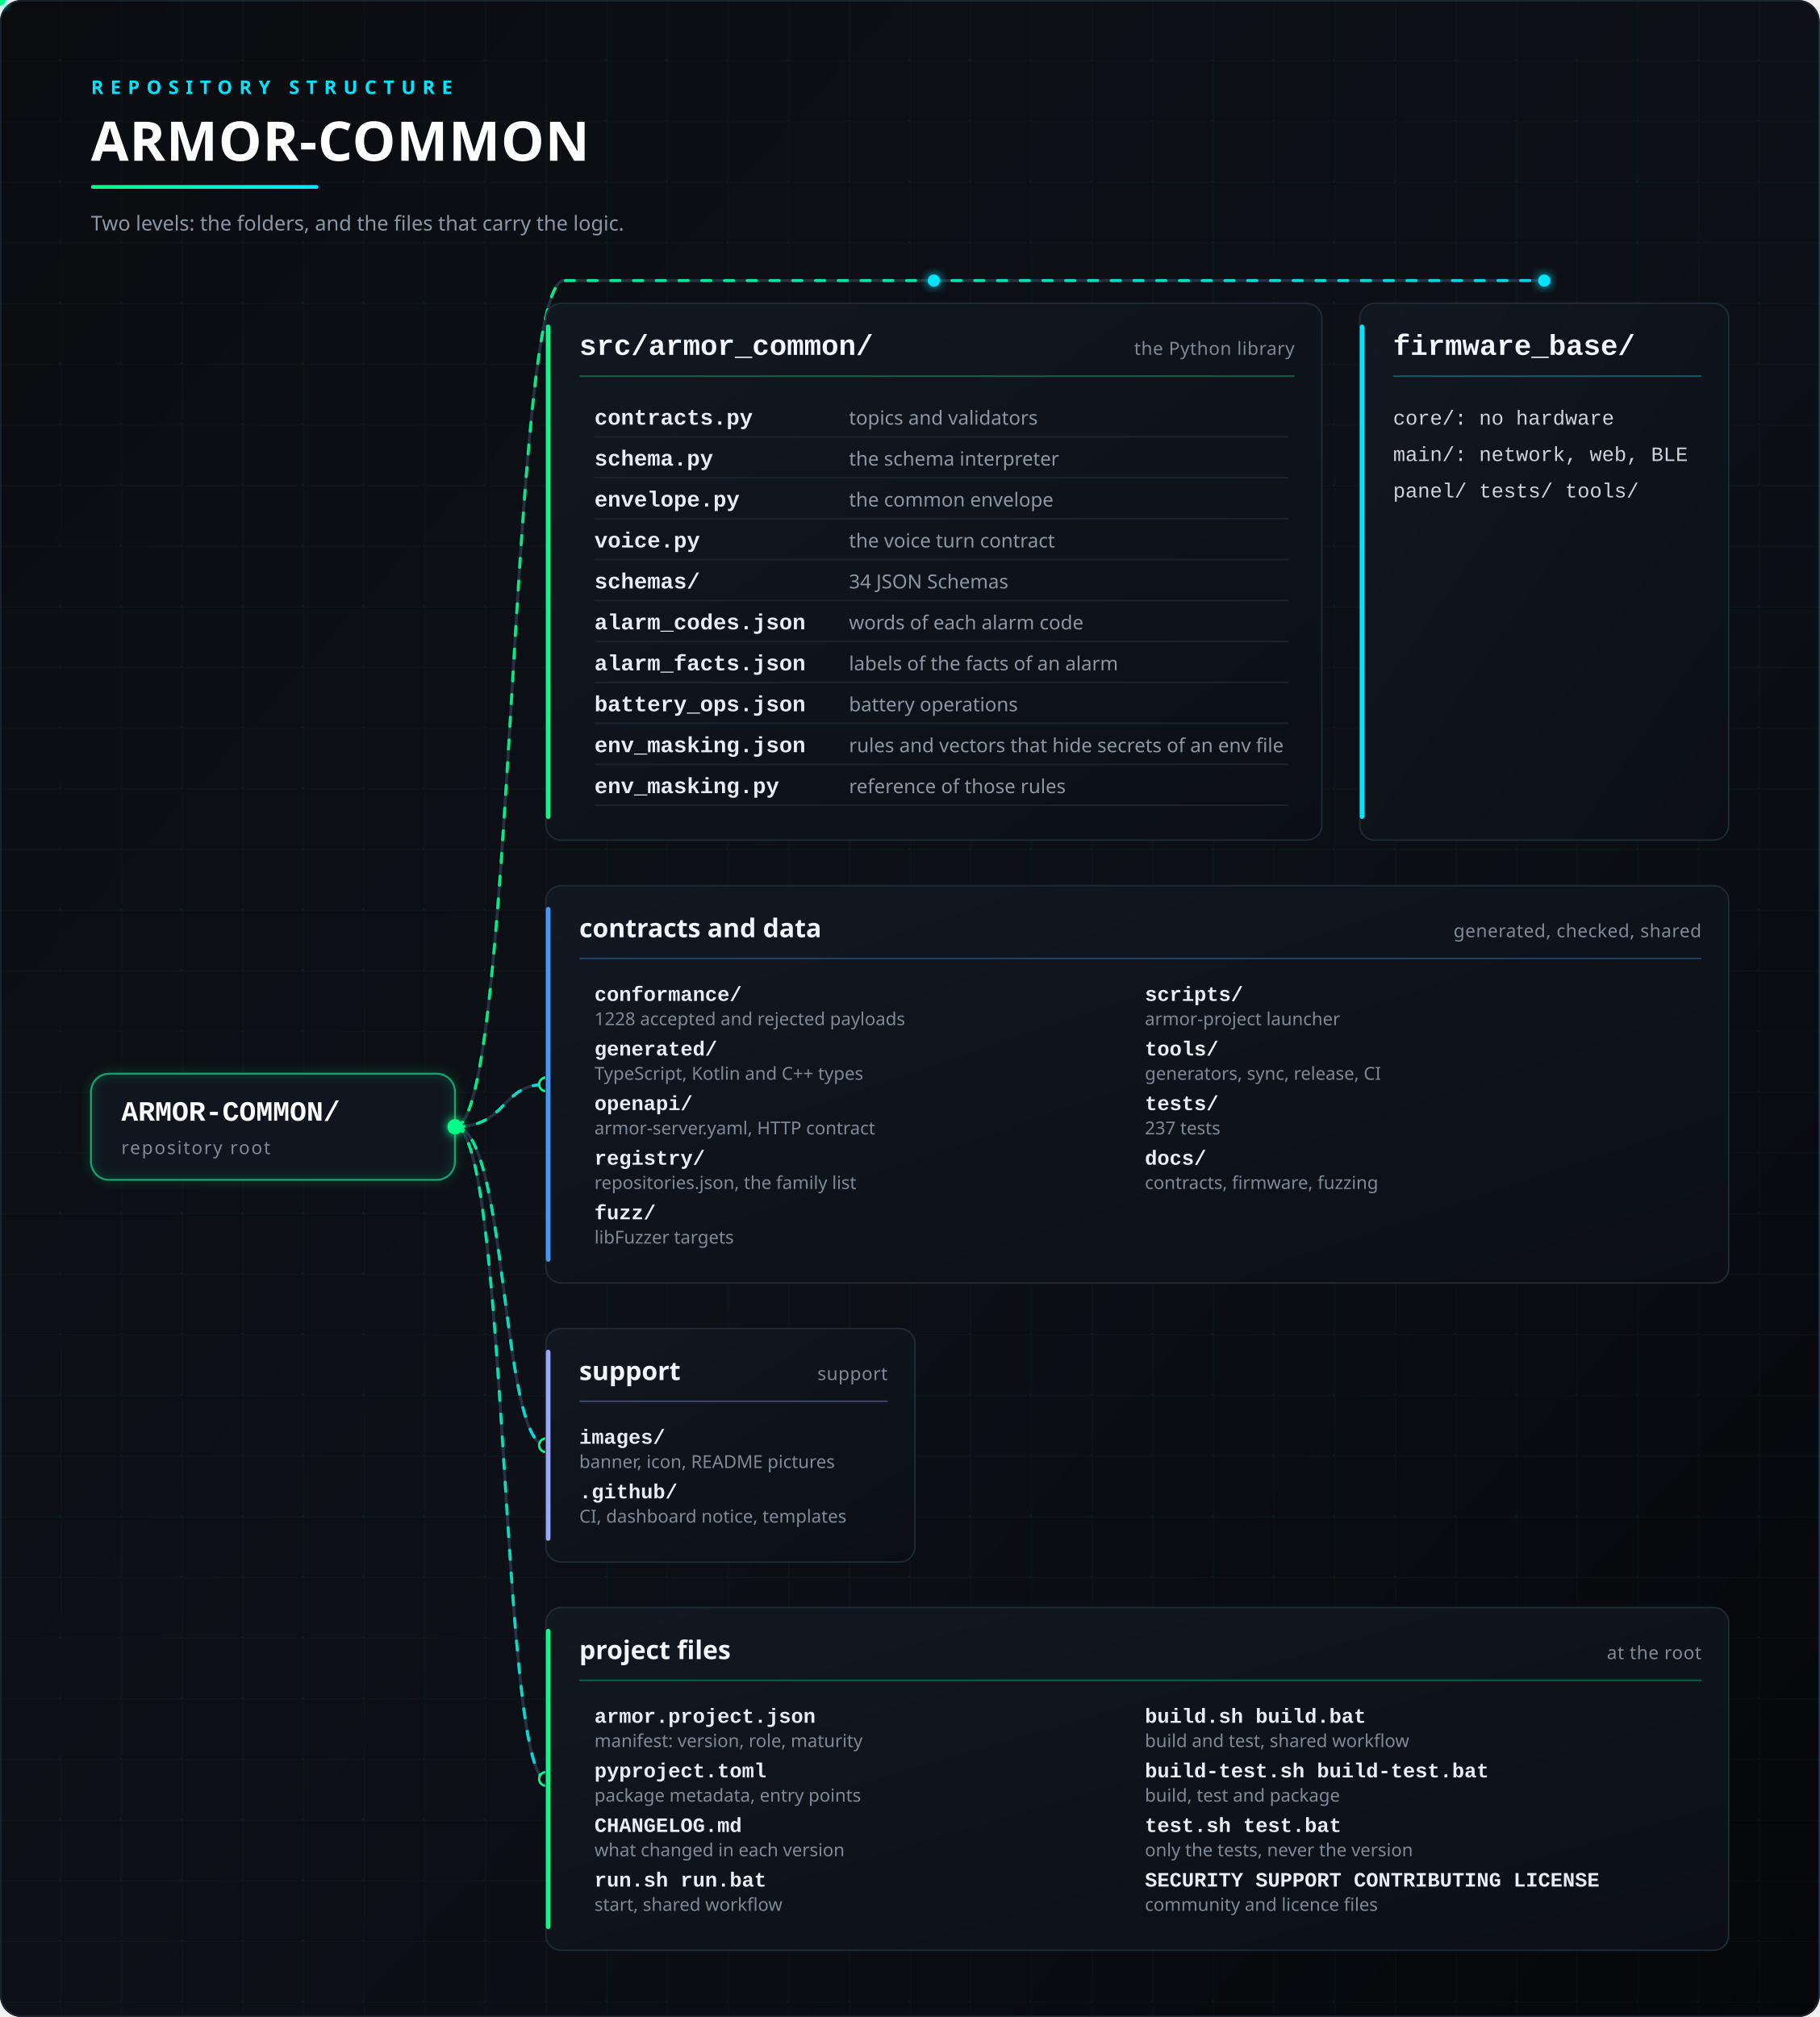
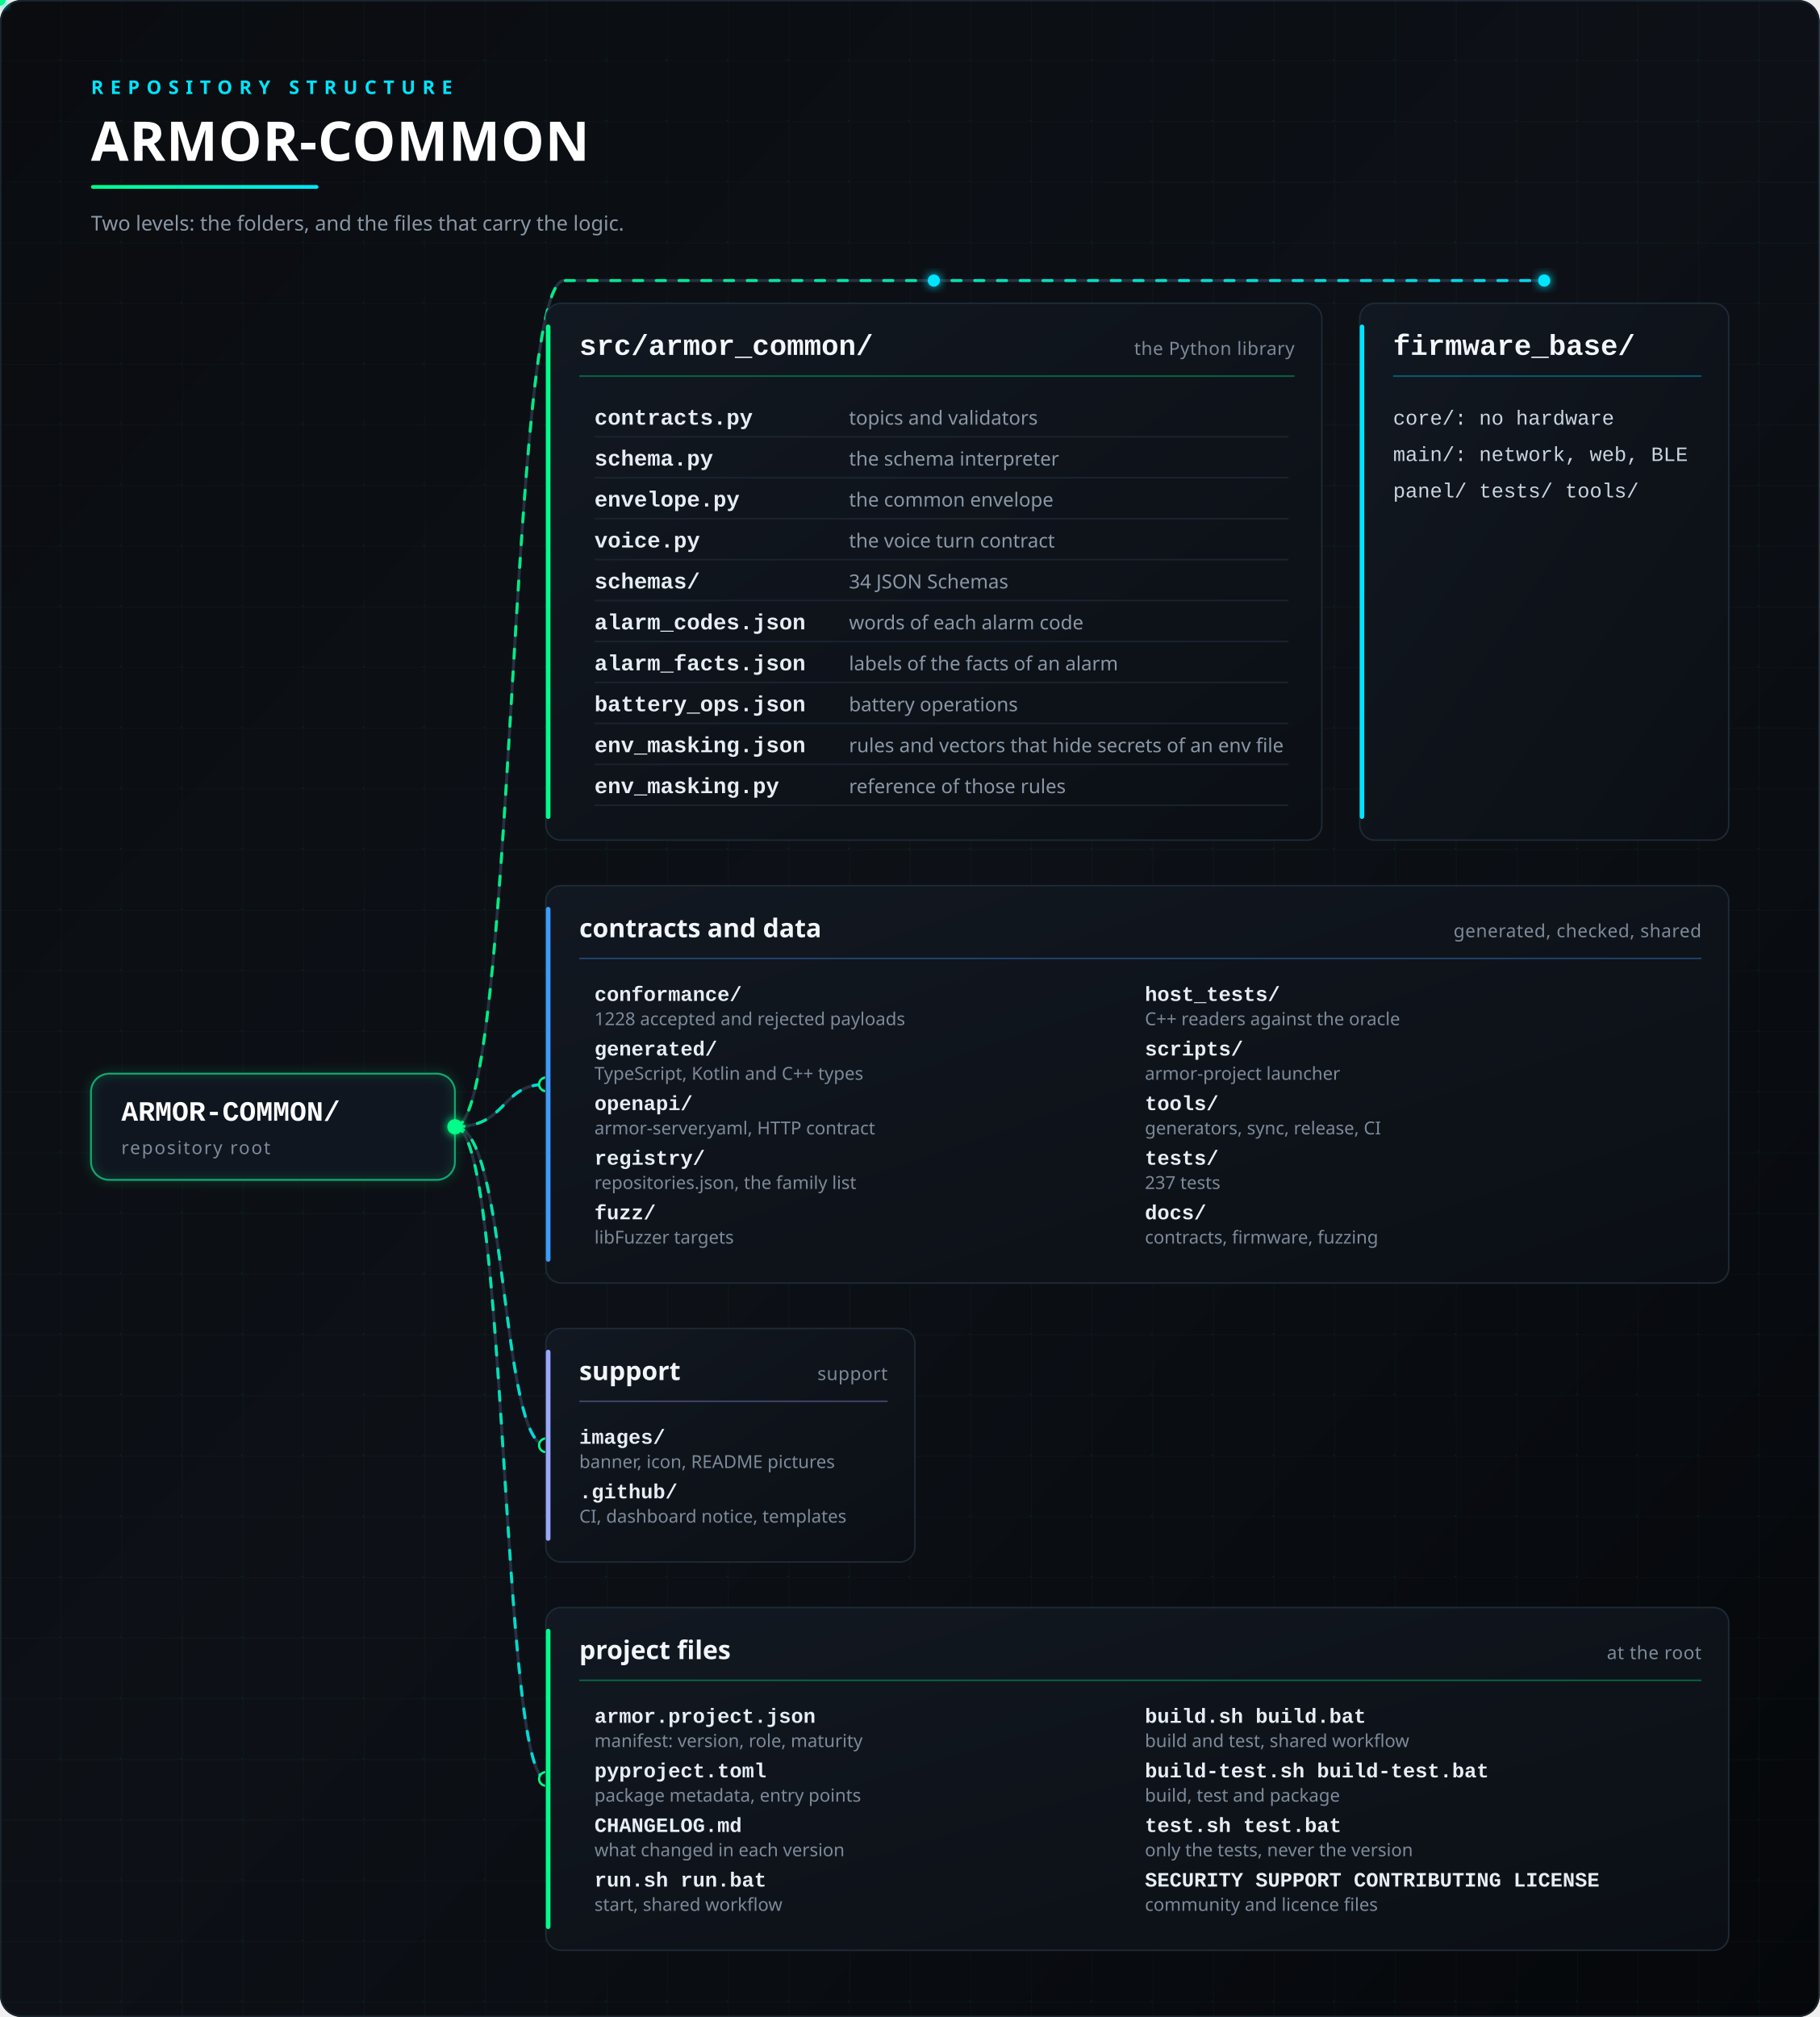
<svg xmlns="http://www.w3.org/2000/svg" viewBox="0 0 1200 1330" width="100%" role="img" aria-labelledby="t d">
  <defs>
    <linearGradient id="bg" x1="0" y1="0" x2="1" y2="1">
      <stop offset="0" stop-color="#0A0C10" />
      <stop offset="0.5" stop-color="#0D1117" />
      <stop offset="1" stop-color="#05070A" />
    </linearGradient>
    <linearGradient id="card" x1="0" y1="0" x2="1" y2="1">
      <stop offset="0" stop-color="#121821" />
      <stop offset="1" stop-color="#0B0F15" />
    </linearGradient>
    <linearGradient id="line" x1="0" y1="0" x2="1" y2="0">
      <stop offset="0" stop-color="#00FF88" />
      <stop offset="1" stop-color="#00E5FF" />
    </linearGradient>
    <filter id="glow" x="-50%" y="-50%" width="200%" height="200%">
      <feGaussianBlur stdDeviation="3" result="b" />
      <feMerge>
        <feMergeNode in="b" />
        <feMergeNode in="SourceGraphic" />
      </feMerge>
    </filter>
    <pattern id="grid" width="40" height="40" patternUnits="userSpaceOnUse">
      <path d="M40 0H0V40" fill="none" stroke="#00FF88" stroke-opacity="0.035" />
      <circle cx="40" cy="40" r="1" fill="#00FF88" fill-opacity="0.09" />
    </pattern>
  </defs>
  <rect width="1200" height="1330" rx="14" fill="url(#bg)" />
  <rect width="1200" height="1330" rx="14" fill="url(#grid)" />
  <rect x="0.5" y="0.5" width="1199" height="1329" rx="14" fill="none" stroke="#1B2530" />
  <text x="60" y="62" font-family="'Segoe UI','Noto Sans','Noto Sans CJK SC','Microsoft YaHei','Yu Gothic','Helvetica Neue',Helvetica,Arial,sans-serif" font-size="12.5" font-weight="600" fill="#00E5FF" text-anchor="start" letter-spacing="4.5">REPOSITORY STRUCTURE</text>
  <text x="60" y="106" font-family="'Segoe UI','Noto Sans','Noto Sans CJK SC','Microsoft YaHei','Yu Gothic','Helvetica Neue',Helvetica,Arial,sans-serif" font-size="36" font-weight="700" fill="#FFFFFF" text-anchor="start" letter-spacing="0.5">ARMOR-COMMON</text>
  <rect x="60" y="122" width="150" height="2.5" rx="1.25" fill="url(#line)">
    <animate attributeName="width" values="40;150;150" keyTimes="0;0.4;1" dur="3s" repeatCount="indefinite" />
  </rect>
  <text x="60" y="152" font-family="'Segoe UI','Noto Sans','Noto Sans CJK SC','Microsoft YaHei','Yu Gothic','Helvetica Neue',Helvetica,Arial,sans-serif" font-size="13.5" font-weight="400" fill="#8A97A6" text-anchor="start">Two levels: the folders, and the files that carry the logic.</text>
  <path id="c0" d="M300,743 C340,743 335,185 372,185 H1018.33" fill="none" stroke="#243140" stroke-width="2" />
  <path d="M300,743 C340,743 335,185 372,185 H1018.33" fill="none" stroke="url(#line)" stroke-width="2" stroke-linecap="round" stroke-dasharray="6 9" opacity="0.9">
    <animate attributeName="stroke-dashoffset" from="0" to="-30" dur="1.6s" repeatCount="indefinite" />
  </path>
  <path d="M615.833,185 V200" stroke="url(#line)" stroke-width="2" fill="none" />
  <circle cx="615.833" cy="185" r="4" fill="#00E5FF" filter="url(#glow)" />
  <path d="M1018.33,185 V200" stroke="url(#line)" stroke-width="2" fill="none" />
  <circle cx="1018.33" cy="185" r="4" fill="#00E5FF" filter="url(#glow)" />
  <path id="c1" d="M300,743 C335,743 330,715 360,715" fill="none" stroke="#243140" stroke-width="2" />
  <path d="M300,743 C335,743 330,715 360,715" fill="none" stroke="url(#line)" stroke-width="2" stroke-linecap="round" stroke-dasharray="6 9" opacity="0.9">
    <animate attributeName="stroke-dashoffset" from="0" to="-30" dur="1.6s" repeatCount="indefinite" />
  </path>
  <circle cx="360" cy="715" r="4.5" fill="#0D1117" stroke="#00FF88" stroke-width="1.5" />
  <path id="c2" d="M300,743 C335,743 330,953 360,953" fill="none" stroke="#243140" stroke-width="2" />
  <path d="M300,743 C335,743 330,953 360,953" fill="none" stroke="url(#line)" stroke-width="2" stroke-linecap="round" stroke-dasharray="6 9" opacity="0.9">
    <animate attributeName="stroke-dashoffset" from="0" to="-30" dur="1.6s" repeatCount="indefinite" />
  </path>
  <circle cx="360" cy="953" r="4.5" fill="#0D1117" stroke="#00FF88" stroke-width="1.5" />
  <path id="c3" d="M300,743 C335,743 330,1173 360,1173" fill="none" stroke="#243140" stroke-width="2" />
  <path d="M300,743 C335,743 330,1173 360,1173" fill="none" stroke="url(#line)" stroke-width="2" stroke-linecap="round" stroke-dasharray="6 9" opacity="0.9">
    <animate attributeName="stroke-dashoffset" from="0" to="-30" dur="1.6s" repeatCount="indefinite" />
  </path>
  <circle cx="360" cy="1173" r="4.5" fill="#0D1117" stroke="#00FF88" stroke-width="1.5" />
  <circle r="3.5" fill="#00FF88" filter="url(#glow)">
    <animateMotion dur="3.4s" repeatCount="indefinite">
      <mpath href="#c0" />
    </animateMotion>
  </circle>
  <circle r="3.5" fill="#00E5FF" filter="url(#glow)">
    <animateMotion dur="4.2s" repeatCount="indefinite">
      <mpath href="#c1" />
    </animateMotion>
  </circle>
  <circle r="3.5" fill="#3D9BFF" filter="url(#glow)">
    <animateMotion dur="5.0s" repeatCount="indefinite">
      <mpath href="#c2" />
    </animateMotion>
  </circle>
  <circle r="3.5" fill="#00FF88" filter="url(#glow)">
    <animateMotion dur="5.8s" repeatCount="indefinite">
      <mpath href="#c3" />
    </animateMotion>
  </circle>
  <rect x="60" y="708" width="240" height="70" rx="12" fill="#0F1620" stroke="#2A3A4C" stroke-width="1.2" />
  <rect x="60" y="708" width="240" height="70" rx="12" fill="none" stroke="#00FF88" stroke-opacity="0.5" stroke-width="1.2" filter="url(#glow)">
    <animate attributeName="stroke-opacity" values="0.15;0.6;0.15" dur="3.6s" repeatCount="indefinite" />
  </rect>
  <text x="80" y="739" font-family="'JetBrains Mono','Cascadia Code','SFMono-Regular',Consolas,'Liberation Mono',monospace" font-size="18.5" font-weight="700" fill="#FFFFFF" text-anchor="start">ARMOR-COMMON/</text>
  <text x="80" y="761" font-family="'Segoe UI','Noto Sans','Noto Sans CJK SC','Microsoft YaHei','Yu Gothic','Helvetica Neue',Helvetica,Arial,sans-serif" font-size="12" font-weight="400" fill="#7D8A99" text-anchor="start" letter-spacing="1">repository root</text>
  <circle cx="300" cy="743" r="5" fill="#00FF88" filter="url(#glow)" />
  <rect x="360" y="200" width="511.667" height="354" rx="10" fill="url(#card)" stroke="#1E2A36" stroke-width="1" />
  <rect x="360" y="214" width="3" height="326" rx="1.5" fill="#00FF88">
    <animate attributeName="opacity" values="0.55;1;0.55" dur="4s" begin="0s" repeatCount="indefinite" />
  </rect>
  <text x="382" y="234" font-family="'JetBrains Mono','Cascadia Code','SFMono-Regular',Consolas,'Liberation Mono',monospace" font-size="19" font-weight="700" fill="#F2F6FA" text-anchor="start">src/armor_common/</text>
  <text x="853.667" y="234" font-family="'Segoe UI','Noto Sans','Noto Sans CJK SC','Microsoft YaHei','Yu Gothic','Helvetica Neue',Helvetica,Arial,sans-serif" font-size="12" font-weight="400" fill="#7D8A99" text-anchor="end" letter-spacing="0.3">the Python library</text>
  <line x1="382" y1="248" x2="853.667" y2="248" stroke="#00FF88" stroke-opacity="0.35" stroke-width="1" />
  <text x="392" y="280" font-family="'JetBrains Mono','Cascadia Code','SFMono-Regular',Consolas,'Liberation Mono',monospace" font-size="14.5" font-weight="600" fill="#E6EDF3" text-anchor="start">contracts.py</text>
  <text x="559.84" y="280" font-family="'Segoe UI','Noto Sans','Noto Sans CJK SC','Microsoft YaHei','Yu Gothic','Helvetica Neue',Helvetica,Arial,sans-serif" font-size="12.8" font-weight="400" fill="#8A97A6" text-anchor="start">topics and validators</text>
  <line x1="392" y1="288" x2="849.667" y2="288" stroke="#1A2430" stroke-width="1" />
  <text x="392" y="307" font-family="'JetBrains Mono','Cascadia Code','SFMono-Regular',Consolas,'Liberation Mono',monospace" font-size="14.5" font-weight="600" fill="#E6EDF3" text-anchor="start">schema.py</text>
  <text x="559.84" y="307" font-family="'Segoe UI','Noto Sans','Noto Sans CJK SC','Microsoft YaHei','Yu Gothic','Helvetica Neue',Helvetica,Arial,sans-serif" font-size="12.8" font-weight="400" fill="#8A97A6" text-anchor="start">the schema interpreter</text>
  <line x1="392" y1="315" x2="849.667" y2="315" stroke="#1A2430" stroke-width="1" />
  <text x="392" y="334" font-family="'JetBrains Mono','Cascadia Code','SFMono-Regular',Consolas,'Liberation Mono',monospace" font-size="14.5" font-weight="600" fill="#E6EDF3" text-anchor="start">envelope.py</text>
  <text x="559.84" y="334" font-family="'Segoe UI','Noto Sans','Noto Sans CJK SC','Microsoft YaHei','Yu Gothic','Helvetica Neue',Helvetica,Arial,sans-serif" font-size="12.8" font-weight="400" fill="#8A97A6" text-anchor="start">the common envelope</text>
  <line x1="392" y1="342" x2="849.667" y2="342" stroke="#1A2430" stroke-width="1" />
  <text x="392" y="361" font-family="'JetBrains Mono','Cascadia Code','SFMono-Regular',Consolas,'Liberation Mono',monospace" font-size="14.5" font-weight="600" fill="#E6EDF3" text-anchor="start">voice.py</text>
  <text x="559.84" y="361" font-family="'Segoe UI','Noto Sans','Noto Sans CJK SC','Microsoft YaHei','Yu Gothic','Helvetica Neue',Helvetica,Arial,sans-serif" font-size="12.8" font-weight="400" fill="#8A97A6" text-anchor="start">the voice turn contract</text>
  <line x1="392" y1="369" x2="849.667" y2="369" stroke="#1A2430" stroke-width="1" />
  <text x="392" y="388" font-family="'JetBrains Mono','Cascadia Code','SFMono-Regular',Consolas,'Liberation Mono',monospace" font-size="14.5" font-weight="600" fill="#E6EDF3" text-anchor="start">schemas/</text>
  <text x="559.84" y="388" font-family="'Segoe UI','Noto Sans','Noto Sans CJK SC','Microsoft YaHei','Yu Gothic','Helvetica Neue',Helvetica,Arial,sans-serif" font-size="12.8" font-weight="400" fill="#8A97A6" text-anchor="start">34 JSON Schemas</text>
  <line x1="392" y1="396" x2="849.667" y2="396" stroke="#1A2430" stroke-width="1" />
  <text x="392" y="415" font-family="'JetBrains Mono','Cascadia Code','SFMono-Regular',Consolas,'Liberation Mono',monospace" font-size="14.5" font-weight="600" fill="#E6EDF3" text-anchor="start">alarm_codes.json</text>
  <text x="559.84" y="415" font-family="'Segoe UI','Noto Sans','Noto Sans CJK SC','Microsoft YaHei','Yu Gothic','Helvetica Neue',Helvetica,Arial,sans-serif" font-size="12.8" font-weight="400" fill="#8A97A6" text-anchor="start">words of each alarm code</text>
  <line x1="392" y1="423" x2="849.667" y2="423" stroke="#1A2430" stroke-width="1" />
  <text x="392" y="442" font-family="'JetBrains Mono','Cascadia Code','SFMono-Regular',Consolas,'Liberation Mono',monospace" font-size="14.5" font-weight="600" fill="#E6EDF3" text-anchor="start">alarm_facts.json</text>
  <text x="559.84" y="442" font-family="'Segoe UI','Noto Sans','Noto Sans CJK SC','Microsoft YaHei','Yu Gothic','Helvetica Neue',Helvetica,Arial,sans-serif" font-size="12.8" font-weight="400" fill="#8A97A6" text-anchor="start">labels of the facts of an alarm</text>
  <line x1="392" y1="450" x2="849.667" y2="450" stroke="#1A2430" stroke-width="1" />
  <text x="392" y="469" font-family="'JetBrains Mono','Cascadia Code','SFMono-Regular',Consolas,'Liberation Mono',monospace" font-size="14.5" font-weight="600" fill="#E6EDF3" text-anchor="start">battery_ops.json</text>
  <text x="559.84" y="469" font-family="'Segoe UI','Noto Sans','Noto Sans CJK SC','Microsoft YaHei','Yu Gothic','Helvetica Neue',Helvetica,Arial,sans-serif" font-size="12.8" font-weight="400" fill="#8A97A6" text-anchor="start">battery operations</text>
  <line x1="392" y1="477" x2="849.667" y2="477" stroke="#1A2430" stroke-width="1" />
  <text x="392" y="496" font-family="'JetBrains Mono','Cascadia Code','SFMono-Regular',Consolas,'Liberation Mono',monospace" font-size="14.5" font-weight="600" fill="#E6EDF3" text-anchor="start">env_masking.json</text>
  <text x="559.84" y="496" font-family="'Segoe UI','Noto Sans','Noto Sans CJK SC','Microsoft YaHei','Yu Gothic','Helvetica Neue',Helvetica,Arial,sans-serif" font-size="12.8" font-weight="400" fill="#8A97A6" text-anchor="start">rules and vectors that hide secrets of an env file</text>
  <line x1="392" y1="504" x2="849.667" y2="504" stroke="#1A2430" stroke-width="1" />
  <text x="392" y="523" font-family="'JetBrains Mono','Cascadia Code','SFMono-Regular',Consolas,'Liberation Mono',monospace" font-size="14.5" font-weight="600" fill="#E6EDF3" text-anchor="start">env_masking.py</text>
  <text x="559.84" y="523" font-family="'Segoe UI','Noto Sans','Noto Sans CJK SC','Microsoft YaHei','Yu Gothic','Helvetica Neue',Helvetica,Arial,sans-serif" font-size="12.8" font-weight="400" fill="#8A97A6" text-anchor="start">reference of those rules</text>
  <line x1="392" y1="531" x2="849.667" y2="531" stroke="#1A2430" stroke-width="1" />
  <rect x="896.667" y="200" width="243.333" height="354" rx="10" fill="url(#card)" stroke="#1E2A36" stroke-width="1" />
  <rect x="896.667" y="214" width="3" height="326" rx="1.5" fill="#00E5FF">
    <animate attributeName="opacity" values="0.55;1;0.55" dur="4s" begin="0.6s" repeatCount="indefinite" />
  </rect>
  <text x="918.667" y="234" font-family="'JetBrains Mono','Cascadia Code','SFMono-Regular',Consolas,'Liberation Mono',monospace" font-size="19" font-weight="700" fill="#F2F6FA" text-anchor="start">firmware_base/</text>
  <line x1="918.667" y1="248" x2="1122" y2="248" stroke="#00E5FF" stroke-opacity="0.35" stroke-width="1" />
  <text x="918.667" y="280" font-family="'JetBrains Mono','Cascadia Code','SFMono-Regular',Consolas,'Liberation Mono',monospace" font-size="13.5" font-weight="400" fill="#C9D4DF" text-anchor="start">core/: no hardware</text>
  <text x="918.667" y="304" font-family="'JetBrains Mono','Cascadia Code','SFMono-Regular',Consolas,'Liberation Mono',monospace" font-size="13.5" font-weight="400" fill="#C9D4DF" text-anchor="start">main/: network, web, BLE</text>
  <text x="918.667" y="328" font-family="'JetBrains Mono','Cascadia Code','SFMono-Regular',Consolas,'Liberation Mono',monospace" font-size="13.5" font-weight="400" fill="#C9D4DF" text-anchor="start">panel/  tests/  tools/</text>
  <rect x="360" y="584" width="780" height="262" rx="10" fill="url(#card)" stroke="#1E2A36" stroke-width="1" />
  <rect x="360" y="598" width="3" height="234" rx="1.5" fill="#3D9BFF">
    <animate attributeName="opacity" values="0.55;1;0.55" dur="4s" begin="1.2s" repeatCount="indefinite" />
  </rect>
  <text x="382" y="618" font-family="'Segoe UI','Noto Sans','Noto Sans CJK SC','Microsoft YaHei','Yu Gothic','Helvetica Neue',Helvetica,Arial,sans-serif" font-size="17" font-weight="700" fill="#F2F6FA" text-anchor="start">contracts and data</text>
  <text x="1122" y="618" font-family="'Segoe UI','Noto Sans','Noto Sans CJK SC','Microsoft YaHei','Yu Gothic','Helvetica Neue',Helvetica,Arial,sans-serif" font-size="12" font-weight="400" fill="#7D8A99" text-anchor="end" letter-spacing="0.3">generated, checked, shared</text>
  <line x1="382" y1="632" x2="1122" y2="632" stroke="#3D9BFF" stroke-opacity="0.35" stroke-width="1" />
  <text x="392" y="660" font-family="'JetBrains Mono','Cascadia Code','SFMono-Regular',Consolas,'Liberation Mono',monospace" font-size="13.5" font-weight="600" fill="#E6EDF3" text-anchor="start">conformance/</text>
  <text x="392" y="676" font-family="'Segoe UI','Noto Sans','Noto Sans CJK SC','Microsoft YaHei','Yu Gothic','Helvetica Neue',Helvetica,Arial,sans-serif" font-size="11.8" font-weight="400" fill="#7D8A99" text-anchor="start">1228 accepted and rejected payloads</text>
  <text x="392" y="696" font-family="'JetBrains Mono','Cascadia Code','SFMono-Regular',Consolas,'Liberation Mono',monospace" font-size="13.5" font-weight="600" fill="#E6EDF3" text-anchor="start">generated/</text>
  <text x="392" y="712" font-family="'Segoe UI','Noto Sans','Noto Sans CJK SC','Microsoft YaHei','Yu Gothic','Helvetica Neue',Helvetica,Arial,sans-serif" font-size="11.8" font-weight="400" fill="#7D8A99" text-anchor="start">TypeScript, Kotlin and C++ types</text>
  <text x="392" y="732" font-family="'JetBrains Mono','Cascadia Code','SFMono-Regular',Consolas,'Liberation Mono',monospace" font-size="13.5" font-weight="600" fill="#E6EDF3" text-anchor="start">openapi/</text>
  <text x="392" y="748" font-family="'Segoe UI','Noto Sans','Noto Sans CJK SC','Microsoft YaHei','Yu Gothic','Helvetica Neue',Helvetica,Arial,sans-serif" font-size="11.8" font-weight="400" fill="#7D8A99" text-anchor="start">armor-server.yaml, HTTP contract</text>
  <text x="392" y="768" font-family="'JetBrains Mono','Cascadia Code','SFMono-Regular',Consolas,'Liberation Mono',monospace" font-size="13.5" font-weight="600" fill="#E6EDF3" text-anchor="start">registry/</text>
  <text x="392" y="784" font-family="'Segoe UI','Noto Sans','Noto Sans CJK SC','Microsoft YaHei','Yu Gothic','Helvetica Neue',Helvetica,Arial,sans-serif" font-size="11.8" font-weight="400" fill="#7D8A99" text-anchor="start">repositories.json, the family list</text>
  <text x="392" y="804" font-family="'JetBrains Mono','Cascadia Code','SFMono-Regular',Consolas,'Liberation Mono',monospace" font-size="13.5" font-weight="600" fill="#E6EDF3" text-anchor="start">fuzz/</text>
  <text x="392" y="820" font-family="'Segoe UI','Noto Sans','Noto Sans CJK SC','Microsoft YaHei','Yu Gothic','Helvetica Neue',Helvetica,Arial,sans-serif" font-size="11.8" font-weight="400" fill="#7D8A99" text-anchor="start">libFuzzer targets</text>
-   <text x="755" y="660" font-family="'JetBrains Mono','Cascadia Code','SFMono-Regular',Consolas,'Liberation Mono',monospace" font-size="13.5" font-weight="600" fill="#E6EDF3" text-anchor="start">scripts/</text>
-   <text x="755" y="676" font-family="'Segoe UI','Noto Sans','Noto Sans CJK SC','Microsoft YaHei','Yu Gothic','Helvetica Neue',Helvetica,Arial,sans-serif" font-size="11.8" font-weight="400" fill="#7D8A99" text-anchor="start">armor-project launcher</text>
-   <text x="755" y="696" font-family="'JetBrains Mono','Cascadia Code','SFMono-Regular',Consolas,'Liberation Mono',monospace" font-size="13.5" font-weight="600" fill="#E6EDF3" text-anchor="start">tools/</text>
-   <text x="755" y="712" font-family="'Segoe UI','Noto Sans','Noto Sans CJK SC','Microsoft YaHei','Yu Gothic','Helvetica Neue',Helvetica,Arial,sans-serif" font-size="11.8" font-weight="400" fill="#7D8A99" text-anchor="start">generators, sync, release, CI</text>
-   <text x="755" y="732" font-family="'JetBrains Mono','Cascadia Code','SFMono-Regular',Consolas,'Liberation Mono',monospace" font-size="13.5" font-weight="600" fill="#E6EDF3" text-anchor="start">tests/</text>
-   <text x="755" y="748" font-family="'Segoe UI','Noto Sans','Noto Sans CJK SC','Microsoft YaHei','Yu Gothic','Helvetica Neue',Helvetica,Arial,sans-serif" font-size="11.8" font-weight="400" fill="#7D8A99" text-anchor="start">237 tests</text>
-   <text x="755" y="768" font-family="'JetBrains Mono','Cascadia Code','SFMono-Regular',Consolas,'Liberation Mono',monospace" font-size="13.5" font-weight="600" fill="#E6EDF3" text-anchor="start">docs/</text>
-   <text x="755" y="784" font-family="'Segoe UI','Noto Sans','Noto Sans CJK SC','Microsoft YaHei','Yu Gothic','Helvetica Neue',Helvetica,Arial,sans-serif" font-size="11.8" font-weight="400" fill="#7D8A99" text-anchor="start">contracts, firmware, fuzzing</text>
+   <text x="755" y="660" font-family="'JetBrains Mono','Cascadia Code','SFMono-Regular',Consolas,'Liberation Mono',monospace" font-size="13.5" font-weight="600" fill="#E6EDF3" text-anchor="start">host_tests/</text>
+   <text x="755" y="676" font-family="'Segoe UI','Noto Sans','Noto Sans CJK SC','Microsoft YaHei','Yu Gothic','Helvetica Neue',Helvetica,Arial,sans-serif" font-size="11.8" font-weight="400" fill="#7D8A99" text-anchor="start">C++ readers against the oracle</text>
+   <text x="755" y="696" font-family="'JetBrains Mono','Cascadia Code','SFMono-Regular',Consolas,'Liberation Mono',monospace" font-size="13.5" font-weight="600" fill="#E6EDF3" text-anchor="start">scripts/</text>
+   <text x="755" y="712" font-family="'Segoe UI','Noto Sans','Noto Sans CJK SC','Microsoft YaHei','Yu Gothic','Helvetica Neue',Helvetica,Arial,sans-serif" font-size="11.8" font-weight="400" fill="#7D8A99" text-anchor="start">armor-project launcher</text>
+   <text x="755" y="732" font-family="'JetBrains Mono','Cascadia Code','SFMono-Regular',Consolas,'Liberation Mono',monospace" font-size="13.5" font-weight="600" fill="#E6EDF3" text-anchor="start">tools/</text>
+   <text x="755" y="748" font-family="'Segoe UI','Noto Sans','Noto Sans CJK SC','Microsoft YaHei','Yu Gothic','Helvetica Neue',Helvetica,Arial,sans-serif" font-size="11.8" font-weight="400" fill="#7D8A99" text-anchor="start">generators, sync, release, CI</text>
+   <text x="755" y="768" font-family="'JetBrains Mono','Cascadia Code','SFMono-Regular',Consolas,'Liberation Mono',monospace" font-size="13.5" font-weight="600" fill="#E6EDF3" text-anchor="start">tests/</text>
+   <text x="755" y="784" font-family="'Segoe UI','Noto Sans','Noto Sans CJK SC','Microsoft YaHei','Yu Gothic','Helvetica Neue',Helvetica,Arial,sans-serif" font-size="11.8" font-weight="400" fill="#7D8A99" text-anchor="start">237 tests</text>
+   <text x="755" y="804" font-family="'JetBrains Mono','Cascadia Code','SFMono-Regular',Consolas,'Liberation Mono',monospace" font-size="13.5" font-weight="600" fill="#E6EDF3" text-anchor="start">docs/</text>
+   <text x="755" y="820" font-family="'Segoe UI','Noto Sans','Noto Sans CJK SC','Microsoft YaHei','Yu Gothic','Helvetica Neue',Helvetica,Arial,sans-serif" font-size="11.8" font-weight="400" fill="#7D8A99" text-anchor="start">contracts, firmware, fuzzing</text>
  <rect x="360" y="876" width="243.333" height="154" rx="10" fill="url(#card)" stroke="#1E2A36" stroke-width="1" />
  <rect x="360" y="890" width="3" height="126" rx="1.5" fill="#9AA7FF">
    <animate attributeName="opacity" values="0.55;1;0.55" dur="4s" begin="1.8s" repeatCount="indefinite" />
  </rect>
  <text x="382" y="910" font-family="'Segoe UI','Noto Sans','Noto Sans CJK SC','Microsoft YaHei','Yu Gothic','Helvetica Neue',Helvetica,Arial,sans-serif" font-size="17" font-weight="700" fill="#F2F6FA" text-anchor="start">support</text>
  <text x="585.333" y="910" font-family="'Segoe UI','Noto Sans','Noto Sans CJK SC','Microsoft YaHei','Yu Gothic','Helvetica Neue',Helvetica,Arial,sans-serif" font-size="12" font-weight="400" fill="#7D8A99" text-anchor="end" letter-spacing="0.3">support</text>
  <line x1="382" y1="924" x2="585.333" y2="924" stroke="#9AA7FF" stroke-opacity="0.35" stroke-width="1" />
  <text x="382" y="952" font-family="'JetBrains Mono','Cascadia Code','SFMono-Regular',Consolas,'Liberation Mono',monospace" font-size="13.5" font-weight="600" fill="#E6EDF3" text-anchor="start">images/</text>
  <text x="382" y="968" font-family="'Segoe UI','Noto Sans','Noto Sans CJK SC','Microsoft YaHei','Yu Gothic','Helvetica Neue',Helvetica,Arial,sans-serif" font-size="11.8" font-weight="400" fill="#7D8A99" text-anchor="start">banner, icon, README pictures</text>
  <text x="382" y="988" font-family="'JetBrains Mono','Cascadia Code','SFMono-Regular',Consolas,'Liberation Mono',monospace" font-size="13.5" font-weight="600" fill="#E6EDF3" text-anchor="start">.github/</text>
  <text x="382" y="1004" font-family="'Segoe UI','Noto Sans','Noto Sans CJK SC','Microsoft YaHei','Yu Gothic','Helvetica Neue',Helvetica,Arial,sans-serif" font-size="11.8" font-weight="400" fill="#7D8A99" text-anchor="start">CI, dashboard notice, templates</text>
  <rect x="360" y="1060" width="780" height="226" rx="10" fill="url(#card)" stroke="#1E2A36" stroke-width="1" />
  <rect x="360" y="1074" width="3" height="198" rx="1.5" fill="#00FF88">
    <animate attributeName="opacity" values="0.55;1;0.55" dur="4s" begin="2.4s" repeatCount="indefinite" />
  </rect>
  <text x="382" y="1094" font-family="'Segoe UI','Noto Sans','Noto Sans CJK SC','Microsoft YaHei','Yu Gothic','Helvetica Neue',Helvetica,Arial,sans-serif" font-size="17" font-weight="700" fill="#F2F6FA" text-anchor="start">project files</text>
  <text x="1122" y="1094" font-family="'Segoe UI','Noto Sans','Noto Sans CJK SC','Microsoft YaHei','Yu Gothic','Helvetica Neue',Helvetica,Arial,sans-serif" font-size="12" font-weight="400" fill="#7D8A99" text-anchor="end" letter-spacing="0.3">at the root</text>
  <line x1="382" y1="1108" x2="1122" y2="1108" stroke="#00FF88" stroke-opacity="0.35" stroke-width="1" />
  <text x="392" y="1136" font-family="'JetBrains Mono','Cascadia Code','SFMono-Regular',Consolas,'Liberation Mono',monospace" font-size="13.5" font-weight="600" fill="#E6EDF3" text-anchor="start">armor.project.json</text>
  <text x="392" y="1152" font-family="'Segoe UI','Noto Sans','Noto Sans CJK SC','Microsoft YaHei','Yu Gothic','Helvetica Neue',Helvetica,Arial,sans-serif" font-size="11.8" font-weight="400" fill="#7D8A99" text-anchor="start">manifest: version, role, maturity</text>
  <text x="392" y="1172" font-family="'JetBrains Mono','Cascadia Code','SFMono-Regular',Consolas,'Liberation Mono',monospace" font-size="13.5" font-weight="600" fill="#E6EDF3" text-anchor="start">pyproject.toml</text>
  <text x="392" y="1188" font-family="'Segoe UI','Noto Sans','Noto Sans CJK SC','Microsoft YaHei','Yu Gothic','Helvetica Neue',Helvetica,Arial,sans-serif" font-size="11.8" font-weight="400" fill="#7D8A99" text-anchor="start">package metadata, entry points</text>
  <text x="392" y="1208" font-family="'JetBrains Mono','Cascadia Code','SFMono-Regular',Consolas,'Liberation Mono',monospace" font-size="13.5" font-weight="600" fill="#E6EDF3" text-anchor="start">CHANGELOG.md</text>
  <text x="392" y="1224" font-family="'Segoe UI','Noto Sans','Noto Sans CJK SC','Microsoft YaHei','Yu Gothic','Helvetica Neue',Helvetica,Arial,sans-serif" font-size="11.8" font-weight="400" fill="#7D8A99" text-anchor="start">what changed in each version</text>
  <text x="392" y="1244" font-family="'JetBrains Mono','Cascadia Code','SFMono-Regular',Consolas,'Liberation Mono',monospace" font-size="13.5" font-weight="600" fill="#E6EDF3" text-anchor="start">run.sh  run.bat</text>
  <text x="392" y="1260" font-family="'Segoe UI','Noto Sans','Noto Sans CJK SC','Microsoft YaHei','Yu Gothic','Helvetica Neue',Helvetica,Arial,sans-serif" font-size="11.8" font-weight="400" fill="#7D8A99" text-anchor="start">start, shared workflow</text>
  <text x="755" y="1136" font-family="'JetBrains Mono','Cascadia Code','SFMono-Regular',Consolas,'Liberation Mono',monospace" font-size="13.5" font-weight="600" fill="#E6EDF3" text-anchor="start">build.sh  build.bat</text>
  <text x="755" y="1152" font-family="'Segoe UI','Noto Sans','Noto Sans CJK SC','Microsoft YaHei','Yu Gothic','Helvetica Neue',Helvetica,Arial,sans-serif" font-size="11.8" font-weight="400" fill="#7D8A99" text-anchor="start">build and test, shared workflow</text>
  <text x="755" y="1172" font-family="'JetBrains Mono','Cascadia Code','SFMono-Regular',Consolas,'Liberation Mono',monospace" font-size="13.5" font-weight="600" fill="#E6EDF3" text-anchor="start">build-test.sh  build-test.bat</text>
  <text x="755" y="1188" font-family="'Segoe UI','Noto Sans','Noto Sans CJK SC','Microsoft YaHei','Yu Gothic','Helvetica Neue',Helvetica,Arial,sans-serif" font-size="11.8" font-weight="400" fill="#7D8A99" text-anchor="start">build, test and package</text>
  <text x="755" y="1208" font-family="'JetBrains Mono','Cascadia Code','SFMono-Regular',Consolas,'Liberation Mono',monospace" font-size="13.5" font-weight="600" fill="#E6EDF3" text-anchor="start">test.sh  test.bat</text>
  <text x="755" y="1224" font-family="'Segoe UI','Noto Sans','Noto Sans CJK SC','Microsoft YaHei','Yu Gothic','Helvetica Neue',Helvetica,Arial,sans-serif" font-size="11.8" font-weight="400" fill="#7D8A99" text-anchor="start">only the tests, never the version</text>
  <text x="755" y="1244" font-family="'JetBrains Mono','Cascadia Code','SFMono-Regular',Consolas,'Liberation Mono',monospace" font-size="13.5" font-weight="600" fill="#E6EDF3" text-anchor="start">SECURITY  SUPPORT  CONTRIBUTING  LICENSE</text>
  <text x="755" y="1260" font-family="'Segoe UI','Noto Sans','Noto Sans CJK SC','Microsoft YaHei','Yu Gothic','Helvetica Neue',Helvetica,Arial,sans-serif" font-size="11.8" font-weight="400" fill="#7D8A99" text-anchor="start">community and licence files</text>
</svg>
